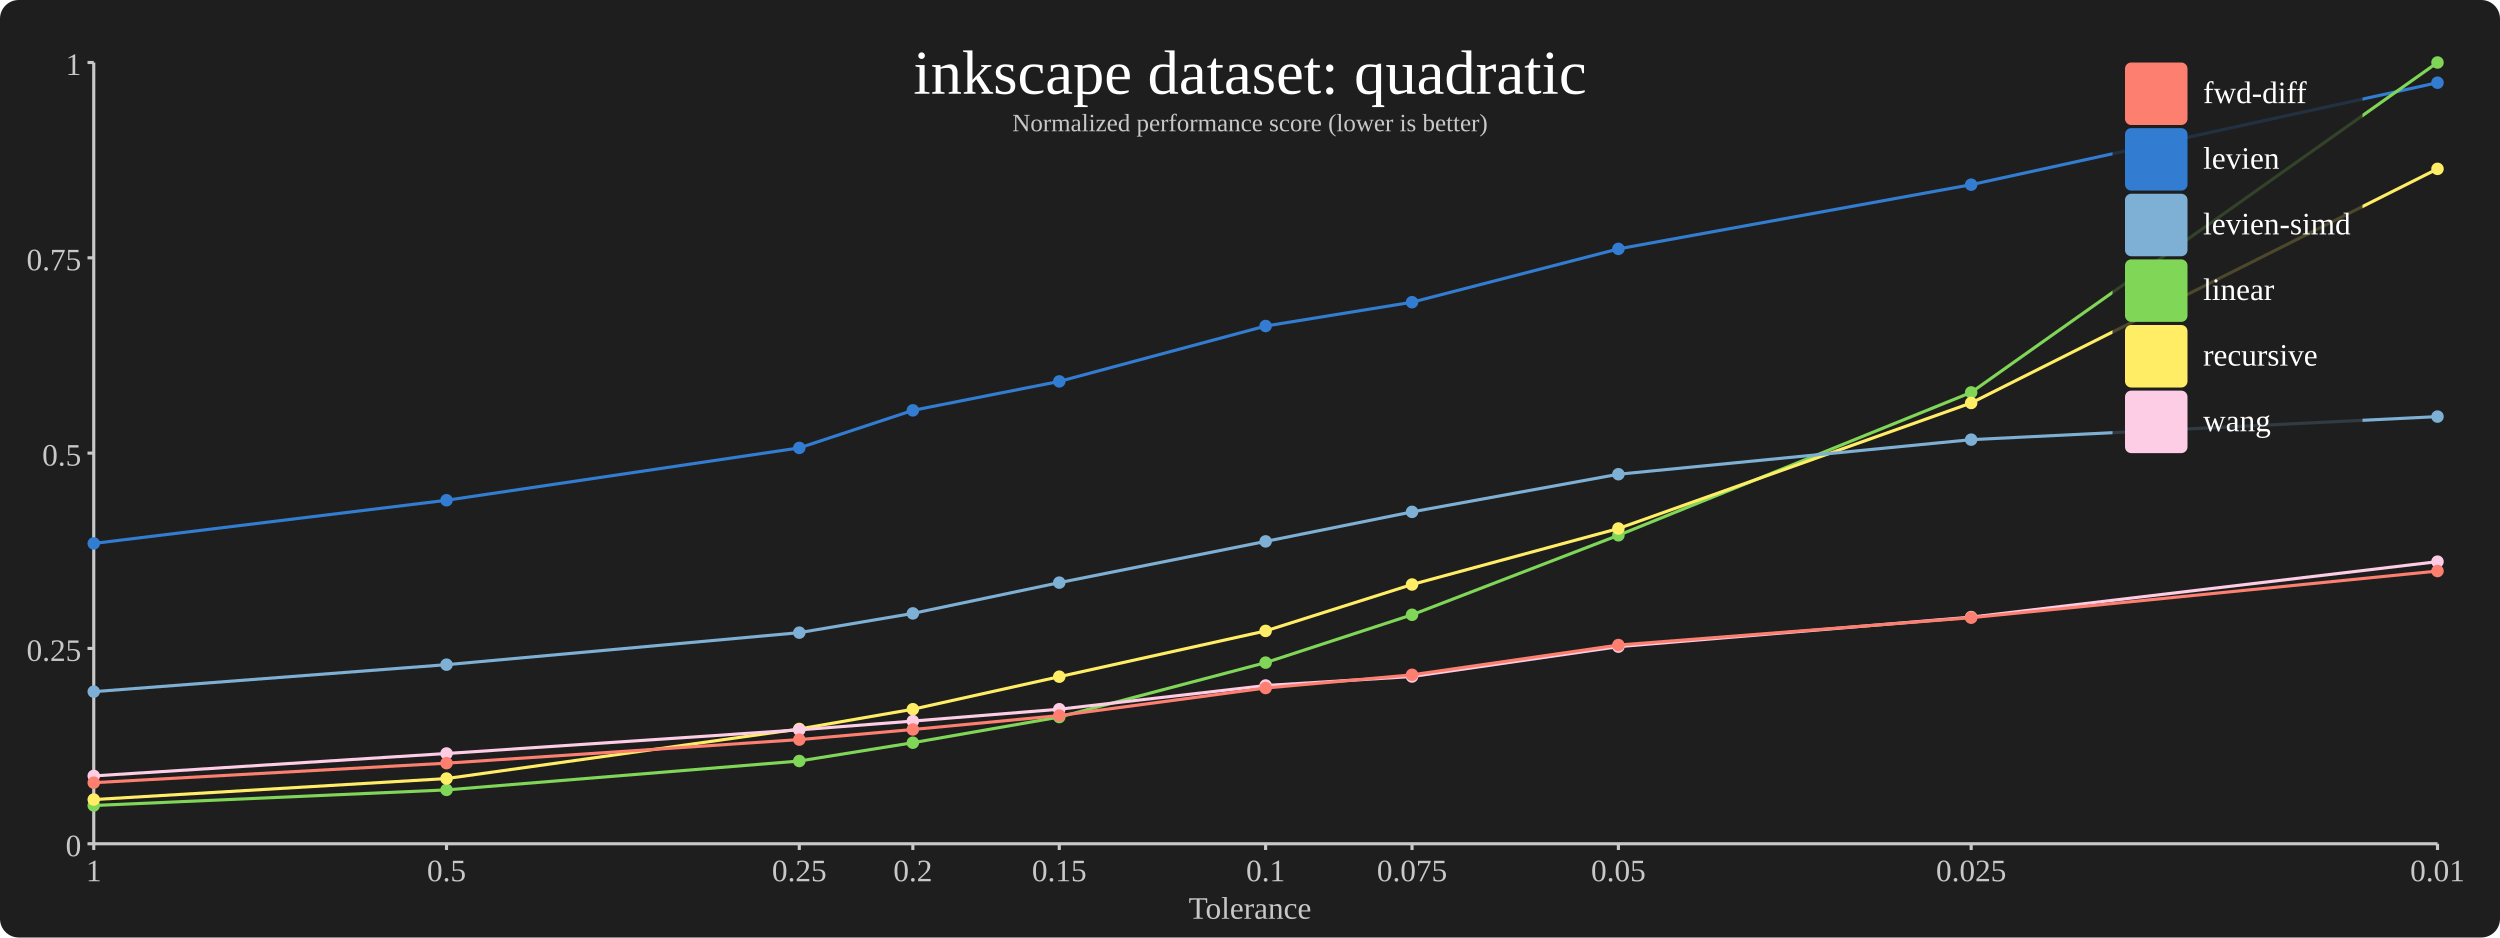
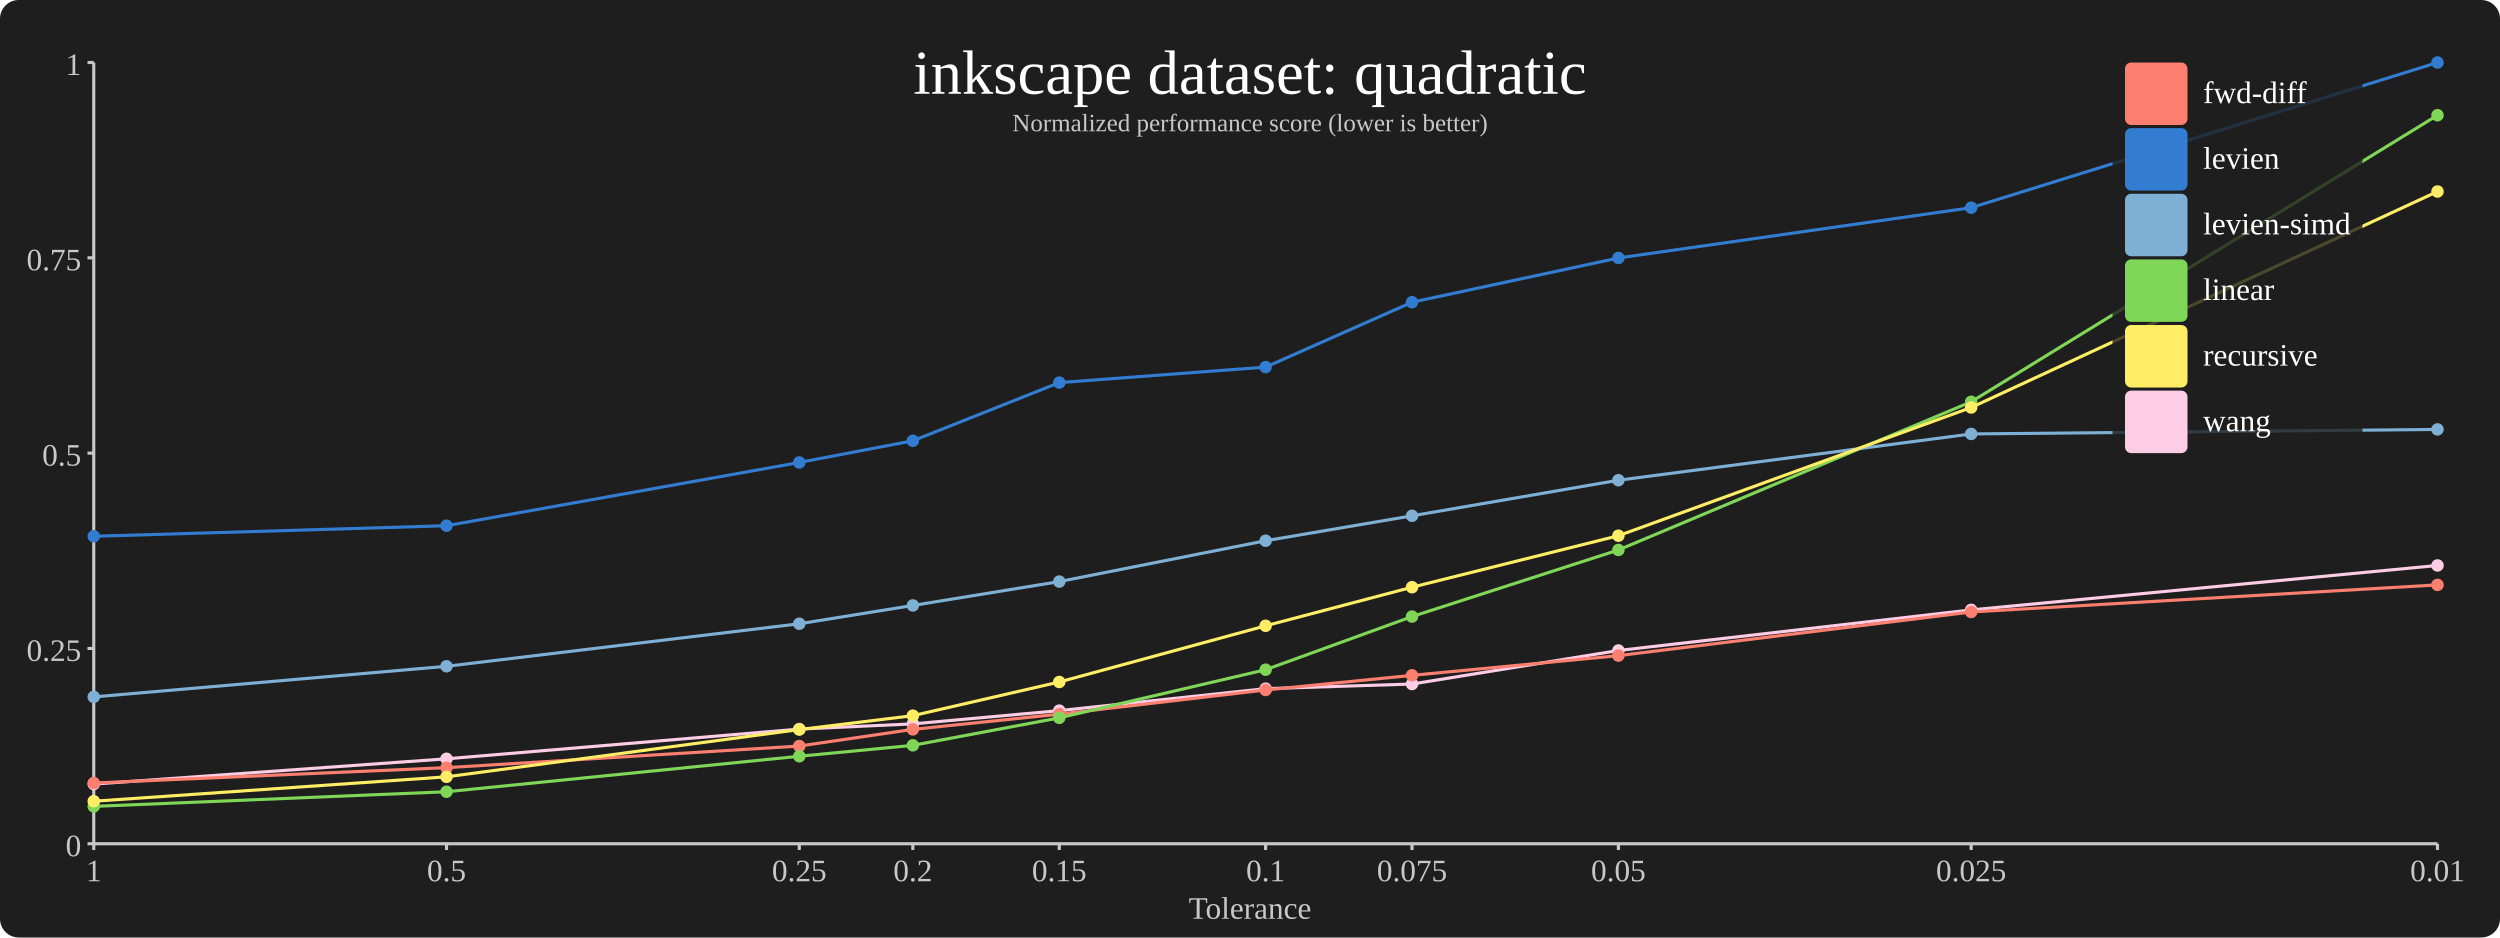
<svg xmlns="http://www.w3.org/2000/svg" viewBox="0 0 800 300">
  <rect x="0" y="0" width="800" height="300" ry="6" style="fill:rgb(30,30,30);stroke:none;fill-opacity:1;stroke-opacity:1;" />
  <path d="M 30 20 L 30 270" style="stroke:rgb(200,200,200);stroke-width:1" />
  <path d="M 30 270 L 780 270" style="stroke:rgb(200,200,200);stroke-width:1" />
  <path d="M 780 270 L 780 272" style="stroke:rgb(200,200,200);stroke-width:1" />
  <text x="780" y="282" style="font-size:10px;fill:rgb(200,200,200);text-anchor:middle;text-align:center;"> 0.01 </text>
  <path d="M 630.772 270 L 630.772 272" style="stroke:rgb(200,200,200);stroke-width:1" />
  <text x="630.772" y="282" style="font-size:10px;fill:rgb(200,200,200);text-anchor:middle;text-align:center;"> 0.025 </text>
  <path d="M 517.886 270 L 517.886 272" style="stroke:rgb(200,200,200);stroke-width:1" />
  <text x="517.886" y="282" style="font-size:10px;fill:rgb(200,200,200);text-anchor:middle;text-align:center;"> 0.05 </text>
  <path d="M 451.852 270 L 451.852 272" style="stroke:rgb(200,200,200);stroke-width:1" />
  <text x="451.852" y="282" style="font-size:10px;fill:rgb(200,200,200);text-anchor:middle;text-align:center;"> 0.075 </text>
  <path d="M 405 270 L 405 272" style="stroke:rgb(200,200,200);stroke-width:1" />
  <text x="405" y="282" style="font-size:10px;fill:rgb(200,200,200);text-anchor:middle;text-align:center;"> 0.1 </text>
  <path d="M 338.966 270 L 338.966 272" style="stroke:rgb(200,200,200);stroke-width:1" />
  <text x="338.966" y="282" style="font-size:10px;fill:rgb(200,200,200);text-anchor:middle;text-align:center;"> 0.15 </text>
  <path d="M 292.114 270 L 292.114 272" style="stroke:rgb(200,200,200);stroke-width:1" />
  <text x="292.114" y="282" style="font-size:10px;fill:rgb(200,200,200);text-anchor:middle;text-align:center;"> 0.2 </text>
  <path d="M 255.773 270 L 255.773 272" style="stroke:rgb(200,200,200);stroke-width:1" />
  <text x="255.773" y="282" style="font-size:10px;fill:rgb(200,200,200);text-anchor:middle;text-align:center;"> 0.25 </text>
  <path d="M 142.886 270 L 142.886 272" style="stroke:rgb(200,200,200);stroke-width:1" />
  <text x="142.886" y="282" style="font-size:10px;fill:rgb(200,200,200);text-anchor:middle;text-align:center;"> 0.5 </text>
  <path d="M 30 270 L 30 272" style="stroke:rgb(200,200,200);stroke-width:1" />
  <text x="30" y="282" style="font-size:10px;fill:rgb(200,200,200);text-anchor:middle;text-align:center;"> 1 </text>
  <path d="M 28 270 L 30 270" style="stroke:rgb(200,200,200);stroke-width:1" />
  <text x="26" y="274" style="font-size:10px;fill:rgb(200,200,200);text-anchor:end;text-align:right;"> 0 </text>
  <path d="M 28 207.5 L 30 207.5" style="stroke:rgb(200,200,200);stroke-width:1" />
  <text x="26" y="211.5" style="font-size:10px;fill:rgb(200,200,200);text-anchor:end;text-align:right;"> 0.25 </text>
  <path d="M 28 145 L 30 145" style="stroke:rgb(200,200,200);stroke-width:1" />
  <text x="26" y="149" style="font-size:10px;fill:rgb(200,200,200);text-anchor:end;text-align:right;"> 0.5 </text>
  <path d="M 28 82.5 L 30 82.5" style="stroke:rgb(200,200,200);stroke-width:1" />
  <text x="26" y="86.5" style="font-size:10px;fill:rgb(200,200,200);text-anchor:end;text-align:right;"> 0.75 </text>
  <path d="M 28 20 L 30 20" style="stroke:rgb(200,200,200);stroke-width:1" />
  <text x="26" y="24" style="font-size:10px;fill:rgb(200,200,200);text-anchor:end;text-align:right;"> 1 </text>
  <text x="400" y="294" style="font-size:10px;fill:rgb(200,200,200);text-anchor:middle;text-align:center;"> Tolerance </text>
-   <circle cx="780" cy="26.458" r="2" style="fill:rgb(50,125,209);stroke:none;fill-opacity:1;stroke-opacity:1;" />
-   <path d="M 780 26.458 L 630.772 59.095" style="stroke:rgb(50,125,209);stroke-width:1" />
-   <circle cx="630.772" cy="59.095" r="2" style="fill:rgb(50,125,209);stroke:none;fill-opacity:1;stroke-opacity:1;" />
-   <path d="M 630.772 59.095 L 517.886 79.642" style="stroke:rgb(50,125,209);stroke-width:1" />
-   <circle cx="517.886" cy="79.642" r="2" style="fill:rgb(50,125,209);stroke:none;fill-opacity:1;stroke-opacity:1;" />
-   <path d="M 517.886 79.642 L 451.852 96.705" style="stroke:rgb(50,125,209);stroke-width:1" />
-   <circle cx="451.852" cy="96.705" r="2" style="fill:rgb(50,125,209);stroke:none;fill-opacity:1;stroke-opacity:1;" />
-   <path d="M 451.852 96.705 L 405 104.325" style="stroke:rgb(50,125,209);stroke-width:1" />
-   <circle cx="405" cy="104.325" r="2" style="fill:rgb(50,125,209);stroke:none;fill-opacity:1;stroke-opacity:1;" />
-   <path d="M 405 104.325 L 338.966 122.047" style="stroke:rgb(50,125,209);stroke-width:1" />
-   <circle cx="338.966" cy="122.047" r="2" style="fill:rgb(50,125,209);stroke:none;fill-opacity:1;stroke-opacity:1;" />
-   <path d="M 338.966 122.047 L 292.114 131.315" style="stroke:rgb(50,125,209);stroke-width:1" />
-   <circle cx="292.114" cy="131.315" r="2" style="fill:rgb(50,125,209);stroke:none;fill-opacity:1;stroke-opacity:1;" />
-   <path d="M 292.114 131.315 L 255.773 143.325" style="stroke:rgb(50,125,209);stroke-width:1" />
-   <circle cx="255.773" cy="143.325" r="2" style="fill:rgb(50,125,209);stroke:none;fill-opacity:1;stroke-opacity:1;" />
-   <path d="M 255.773 143.325 L 142.886 160.08" style="stroke:rgb(50,125,209);stroke-width:1" />
-   <circle cx="142.886" cy="160.08" r="2" style="fill:rgb(50,125,209);stroke:none;fill-opacity:1;stroke-opacity:1;" />
-   <path d="M 142.886 160.08 L 30 173.895" style="stroke:rgb(50,125,209);stroke-width:1" />
-   <circle cx="30" cy="173.895" r="2" style="fill:rgb(50,125,209);stroke:none;fill-opacity:1;stroke-opacity:1;" />
-   <circle cx="780" cy="20" r="2" style="fill:rgb(128,214,87);stroke:none;fill-opacity:1;stroke-opacity:1;" />
-   <path d="M 780 20 L 630.772 125.572" style="stroke:rgb(128,214,87);stroke-width:1" />
-   <circle cx="630.772" cy="125.572" r="2" style="fill:rgb(128,214,87);stroke:none;fill-opacity:1;stroke-opacity:1;" />
-   <path d="M 630.772 125.572 L 517.886 171.293" style="stroke:rgb(128,214,87);stroke-width:1" />
-   <circle cx="517.886" cy="171.293" r="2" style="fill:rgb(128,214,87);stroke:none;fill-opacity:1;stroke-opacity:1;" />
-   <path d="M 517.886 171.293 L 451.852 196.73" style="stroke:rgb(128,214,87);stroke-width:1" />
-   <circle cx="451.852" cy="196.73" r="2" style="fill:rgb(128,214,87);stroke:none;fill-opacity:1;stroke-opacity:1;" />
-   <path d="M 451.852 196.73 L 405 212.04" style="stroke:rgb(128,214,87);stroke-width:1" />
-   <circle cx="405" cy="212.04" r="2" style="fill:rgb(128,214,87);stroke:none;fill-opacity:1;stroke-opacity:1;" />
-   <path d="M 405 212.04 L 338.966 229.452" style="stroke:rgb(128,214,87);stroke-width:1" />
-   <circle cx="338.966" cy="229.452" r="2" style="fill:rgb(128,214,87);stroke:none;fill-opacity:1;stroke-opacity:1;" />
-   <path d="M 338.966 229.452 L 292.114 237.665" style="stroke:rgb(128,214,87);stroke-width:1" />
-   <circle cx="292.114" cy="237.665" r="2" style="fill:rgb(128,214,87);stroke:none;fill-opacity:1;stroke-opacity:1;" />
-   <path d="M 292.114 237.665 L 255.773 243.522" style="stroke:rgb(128,214,87);stroke-width:1" />
-   <circle cx="255.773" cy="243.522" r="2" style="fill:rgb(128,214,87);stroke:none;fill-opacity:1;stroke-opacity:1;" />
-   <path d="M 255.773 243.522 L 142.886 252.768" style="stroke:rgb(128,214,87);stroke-width:1" />
-   <circle cx="142.886" cy="252.768" r="2" style="fill:rgb(128,214,87);stroke:none;fill-opacity:1;stroke-opacity:1;" />
-   <path d="M 142.886 252.768 L 30 257.76" style="stroke:rgb(128,214,87);stroke-width:1" />
-   <circle cx="30" cy="257.76" r="2" style="fill:rgb(128,214,87);stroke:none;fill-opacity:1;stroke-opacity:1;" />
-   <circle cx="780" cy="54.038" r="2" style="fill:rgb(255,238,101);stroke:none;fill-opacity:1;stroke-opacity:1;" />
-   <path d="M 780 54.038 L 630.772 128.947" style="stroke:rgb(255,238,101);stroke-width:1" />
-   <circle cx="630.772" cy="128.947" r="2" style="fill:rgb(255,238,101);stroke:none;fill-opacity:1;stroke-opacity:1;" />
-   <path d="M 630.772 128.947 L 517.886 169.125" style="stroke:rgb(255,238,101);stroke-width:1" />
-   <circle cx="517.886" cy="169.125" r="2" style="fill:rgb(255,238,101);stroke:none;fill-opacity:1;stroke-opacity:1;" />
-   <path d="M 517.886 169.125 L 451.852 187.035" style="stroke:rgb(255,238,101);stroke-width:1" />
-   <circle cx="451.852" cy="187.035" r="2" style="fill:rgb(255,238,101);stroke:none;fill-opacity:1;stroke-opacity:1;" />
-   <path d="M 451.852 187.035 L 405 201.893" style="stroke:rgb(255,238,101);stroke-width:1" />
-   <circle cx="405" cy="201.893" r="2" style="fill:rgb(255,238,101);stroke:none;fill-opacity:1;stroke-opacity:1;" />
-   <path d="M 405 201.893 L 338.966 216.537" style="stroke:rgb(255,238,101);stroke-width:1" />
-   <circle cx="338.966" cy="216.537" r="2" style="fill:rgb(255,238,101);stroke:none;fill-opacity:1;stroke-opacity:1;" />
-   <path d="M 338.966 216.537 L 292.114 226.952" style="stroke:rgb(255,238,101);stroke-width:1" />
-   <circle cx="292.114" cy="226.952" r="2" style="fill:rgb(255,238,101);stroke:none;fill-opacity:1;stroke-opacity:1;" />
-   <path d="M 292.114 226.952 L 255.773 233.268" style="stroke:rgb(255,238,101);stroke-width:1" />
-   <circle cx="255.773" cy="233.268" r="2" style="fill:rgb(255,238,101);stroke:none;fill-opacity:1;stroke-opacity:1;" />
-   <path d="M 255.773 233.268 L 142.886 249.137" style="stroke:rgb(255,238,101);stroke-width:1" />
-   <circle cx="142.886" cy="249.137" r="2" style="fill:rgb(255,238,101);stroke:none;fill-opacity:1;stroke-opacity:1;" />
-   <path d="M 142.886 249.137 L 30 255.855" style="stroke:rgb(255,238,101);stroke-width:1" />
-   <circle cx="30" cy="255.855" r="2" style="fill:rgb(255,238,101);stroke:none;fill-opacity:1;stroke-opacity:1;" />
-   <circle cx="780" cy="133.308" r="2" style="fill:rgb(126,176,213);stroke:none;fill-opacity:1;stroke-opacity:1;" />
-   <path d="M 780 133.308 L 630.772 140.685" style="stroke:rgb(126,176,213);stroke-width:1" />
-   <circle cx="630.772" cy="140.685" r="2" style="fill:rgb(126,176,213);stroke:none;fill-opacity:1;stroke-opacity:1;" />
-   <path d="M 630.772 140.685 L 517.886 151.752" style="stroke:rgb(126,176,213);stroke-width:1" />
-   <circle cx="517.886" cy="151.752" r="2" style="fill:rgb(126,176,213);stroke:none;fill-opacity:1;stroke-opacity:1;" />
-   <path d="M 517.886 151.752 L 451.852 163.798" style="stroke:rgb(126,176,213);stroke-width:1" />
-   <circle cx="451.852" cy="163.798" r="2" style="fill:rgb(126,176,213);stroke:none;fill-opacity:1;stroke-opacity:1;" />
-   <path d="M 451.852 163.798 L 405 173.245" style="stroke:rgb(126,176,213);stroke-width:1" />
-   <circle cx="405" cy="173.245" r="2" style="fill:rgb(126,176,213);stroke:none;fill-opacity:1;stroke-opacity:1;" />
-   <path d="M 405 173.245 L 338.966 186.442" style="stroke:rgb(126,176,213);stroke-width:1" />
-   <circle cx="338.966" cy="186.442" r="2" style="fill:rgb(126,176,213);stroke:none;fill-opacity:1;stroke-opacity:1;" />
-   <path d="M 338.966 186.442 L 292.114 196.285" style="stroke:rgb(126,176,213);stroke-width:1" />
-   <circle cx="292.114" cy="196.285" r="2" style="fill:rgb(126,176,213);stroke:none;fill-opacity:1;stroke-opacity:1;" />
-   <path d="M 292.114 196.285 L 255.773 202.445" style="stroke:rgb(126,176,213);stroke-width:1" />
-   <circle cx="255.773" cy="202.445" r="2" style="fill:rgb(126,176,213);stroke:none;fill-opacity:1;stroke-opacity:1;" />
-   <path d="M 255.773 202.445 L 142.886 212.69" style="stroke:rgb(126,176,213);stroke-width:1" />
-   <circle cx="142.886" cy="212.69" r="2" style="fill:rgb(126,176,213);stroke:none;fill-opacity:1;stroke-opacity:1;" />
-   <path d="M 142.886 212.69 L 30 221.327" style="stroke:rgb(126,176,213);stroke-width:1" />
-   <circle cx="30" cy="221.327" r="2" style="fill:rgb(126,176,213);stroke:none;fill-opacity:1;stroke-opacity:1;" />
-   <circle cx="780" cy="179.725" r="2" style="fill:rgb(253,204,229);stroke:none;fill-opacity:1;stroke-opacity:1;" />
-   <path d="M 780 179.725 L 630.772 197.475" style="stroke:rgb(253,204,229);stroke-width:1" />
-   <circle cx="630.772" cy="197.475" r="2" style="fill:rgb(253,204,229);stroke:none;fill-opacity:1;stroke-opacity:1;" />
-   <path d="M 630.772 197.475 L 517.886 206.923" style="stroke:rgb(253,204,229);stroke-width:1" />
-   <circle cx="517.886" cy="206.923" r="2" style="fill:rgb(253,204,229);stroke:none;fill-opacity:1;stroke-opacity:1;" />
-   <path d="M 517.886 206.923 L 451.852 216.478" style="stroke:rgb(253,204,229);stroke-width:1" />
-   <circle cx="451.852" cy="216.478" r="2" style="fill:rgb(253,204,229);stroke:none;fill-opacity:1;stroke-opacity:1;" />
-   <path d="M 451.852 216.478 L 405 219.365" style="stroke:rgb(253,204,229);stroke-width:1" />
-   <circle cx="405" cy="219.365" r="2" style="fill:rgb(253,204,229);stroke:none;fill-opacity:1;stroke-opacity:1;" />
-   <path d="M 405 219.365 L 338.966 226.947" style="stroke:rgb(253,204,229);stroke-width:1" />
-   <circle cx="338.966" cy="226.947" r="2" style="fill:rgb(253,204,229);stroke:none;fill-opacity:1;stroke-opacity:1;" />
-   <path d="M 338.966 226.947 L 292.114 230.74" style="stroke:rgb(253,204,229);stroke-width:1" />
-   <circle cx="292.114" cy="230.74" r="2" style="fill:rgb(253,204,229);stroke:none;fill-opacity:1;stroke-opacity:1;" />
-   <path d="M 292.114 230.74 L 255.773 233.555" style="stroke:rgb(253,204,229);stroke-width:1" />
-   <circle cx="255.773" cy="233.555" r="2" style="fill:rgb(253,204,229);stroke:none;fill-opacity:1;stroke-opacity:1;" />
-   <path d="M 255.773 233.555 L 142.886 241.115" style="stroke:rgb(253,204,229);stroke-width:1" />
-   <circle cx="142.886" cy="241.115" r="2" style="fill:rgb(253,204,229);stroke:none;fill-opacity:1;stroke-opacity:1;" />
-   <path d="M 142.886 241.115 L 30 248.287" style="stroke:rgb(253,204,229);stroke-width:1" />
-   <circle cx="30" cy="248.287" r="2" style="fill:rgb(253,204,229);stroke:none;fill-opacity:1;stroke-opacity:1;" />
-   <circle cx="780" cy="182.732" r="2" style="fill:rgb(253,127,111);stroke:none;fill-opacity:1;stroke-opacity:1;" />
-   <path d="M 780 182.732 L 630.772 197.657" style="stroke:rgb(253,127,111);stroke-width:1" />
-   <circle cx="630.772" cy="197.657" r="2" style="fill:rgb(253,127,111);stroke:none;fill-opacity:1;stroke-opacity:1;" />
-   <path d="M 630.772 197.657 L 517.886 206.41" style="stroke:rgb(253,127,111);stroke-width:1" />
-   <circle cx="517.886" cy="206.41" r="2" style="fill:rgb(253,127,111);stroke:none;fill-opacity:1;stroke-opacity:1;" />
-   <path d="M 517.886 206.41 L 451.852 215.938" style="stroke:rgb(253,127,111);stroke-width:1" />
-   <circle cx="451.852" cy="215.938" r="2" style="fill:rgb(253,127,111);stroke:none;fill-opacity:1;stroke-opacity:1;" />
-   <path d="M 451.852 215.938 L 405 220.16" style="stroke:rgb(253,127,111);stroke-width:1" />
-   <circle cx="405" cy="220.16" r="2" style="fill:rgb(253,127,111);stroke:none;fill-opacity:1;stroke-opacity:1;" />
-   <path d="M 405 220.16 L 338.966 228.975" style="stroke:rgb(253,127,111);stroke-width:1" />
-   <circle cx="338.966" cy="228.975" r="2" style="fill:rgb(253,127,111);stroke:none;fill-opacity:1;stroke-opacity:1;" />
-   <path d="M 338.966 228.975 L 292.114 233.433" style="stroke:rgb(253,127,111);stroke-width:1" />
-   <circle cx="292.114" cy="233.433" r="2" style="fill:rgb(253,127,111);stroke:none;fill-opacity:1;stroke-opacity:1;" />
-   <path d="M 292.114 233.433 L 255.773 236.675" style="stroke:rgb(253,127,111);stroke-width:1" />
-   <circle cx="255.773" cy="236.675" r="2" style="fill:rgb(253,127,111);stroke:none;fill-opacity:1;stroke-opacity:1;" />
-   <path d="M 255.773 236.675 L 142.886 244.21" style="stroke:rgb(253,127,111);stroke-width:1" />
-   <circle cx="142.886" cy="244.21" r="2" style="fill:rgb(253,127,111);stroke:none;fill-opacity:1;stroke-opacity:1;" />
-   <path d="M 142.886 244.21 L 30 250.455" style="stroke:rgb(253,127,111);stroke-width:1" />
-   <circle cx="30" cy="250.455" r="2" style="fill:rgb(253,127,111);stroke:none;fill-opacity:1;stroke-opacity:1;" />
+   <circle cx="780" cy="180.942" r="2" style="fill:rgb(253,204,229);stroke:none;fill-opacity:1;stroke-opacity:1;" />
+   <path d="M 780 180.942 L 630.772 195.162" style="stroke:rgb(253,204,229);stroke-width:1" />
+   <circle cx="630.772" cy="195.162" r="2" style="fill:rgb(253,204,229);stroke:none;fill-opacity:1;stroke-opacity:1;" />
+   <path d="M 630.772 195.162 L 517.886 208.157" style="stroke:rgb(253,204,229);stroke-width:1" />
+   <circle cx="517.886" cy="208.157" r="2" style="fill:rgb(253,204,229);stroke:none;fill-opacity:1;stroke-opacity:1;" />
+   <path d="M 517.886 208.157 L 451.852 218.887" style="stroke:rgb(253,204,229);stroke-width:1" />
+   <circle cx="451.852" cy="218.887" r="2" style="fill:rgb(253,204,229);stroke:none;fill-opacity:1;stroke-opacity:1;" />
+   <path d="M 451.852 218.887 L 405 220.365" style="stroke:rgb(253,204,229);stroke-width:1" />
+   <circle cx="405" cy="220.365" r="2" style="fill:rgb(253,204,229);stroke:none;fill-opacity:1;stroke-opacity:1;" />
+   <path d="M 405 220.365 L 338.966 227.397" style="stroke:rgb(253,204,229);stroke-width:1" />
+   <circle cx="338.966" cy="227.397" r="2" style="fill:rgb(253,204,229);stroke:none;fill-opacity:1;stroke-opacity:1;" />
+   <path d="M 338.966 227.397 L 292.114 231.637" style="stroke:rgb(253,204,229);stroke-width:1" />
+   <circle cx="292.114" cy="231.637" r="2" style="fill:rgb(253,204,229);stroke:none;fill-opacity:1;stroke-opacity:1;" />
+   <path d="M 292.114 231.637 L 255.773 233.305" style="stroke:rgb(253,204,229);stroke-width:1" />
+   <circle cx="255.773" cy="233.305" r="2" style="fill:rgb(253,204,229);stroke:none;fill-opacity:1;stroke-opacity:1;" />
+   <path d="M 255.773 233.305 L 142.886 242.815" style="stroke:rgb(253,204,229);stroke-width:1" />
+   <circle cx="142.886" cy="242.815" r="2" style="fill:rgb(253,204,229);stroke:none;fill-opacity:1;stroke-opacity:1;" />
+   <path d="M 142.886 242.815 L 30 250.895" style="stroke:rgb(253,204,229);stroke-width:1" />
+   <circle cx="30" cy="250.895" r="2" style="fill:rgb(253,204,229);stroke:none;fill-opacity:1;stroke-opacity:1;" />
+   <circle cx="780" cy="187.162" r="2" style="fill:rgb(253,127,111);stroke:none;fill-opacity:1;stroke-opacity:1;" />
+   <path d="M 780 187.162 L 630.772 195.83" style="stroke:rgb(253,127,111);stroke-width:1" />
+   <circle cx="630.772" cy="195.83" r="2" style="fill:rgb(253,127,111);stroke:none;fill-opacity:1;stroke-opacity:1;" />
+   <path d="M 630.772 195.83 L 517.886 209.803" style="stroke:rgb(253,127,111);stroke-width:1" />
+   <circle cx="517.886" cy="209.803" r="2" style="fill:rgb(253,127,111);stroke:none;fill-opacity:1;stroke-opacity:1;" />
+   <path d="M 517.886 209.803 L 451.852 216.105" style="stroke:rgb(253,127,111);stroke-width:1" />
+   <circle cx="451.852" cy="216.105" r="2" style="fill:rgb(253,127,111);stroke:none;fill-opacity:1;stroke-opacity:1;" />
+   <path d="M 451.852 216.105 L 405 220.787" style="stroke:rgb(253,127,111);stroke-width:1" />
+   <circle cx="405" cy="220.787" r="2" style="fill:rgb(253,127,111);stroke:none;fill-opacity:1;stroke-opacity:1;" />
+   <path d="M 405 220.787 L 338.966 228.52" style="stroke:rgb(253,127,111);stroke-width:1" />
+   <circle cx="338.966" cy="228.52" r="2" style="fill:rgb(253,127,111);stroke:none;fill-opacity:1;stroke-opacity:1;" />
+   <path d="M 338.966 228.52 L 292.114 233.395" style="stroke:rgb(253,127,111);stroke-width:1" />
+   <circle cx="292.114" cy="233.395" r="2" style="fill:rgb(253,127,111);stroke:none;fill-opacity:1;stroke-opacity:1;" />
+   <path d="M 292.114 233.395 L 255.773 238.735" style="stroke:rgb(253,127,111);stroke-width:1" />
+   <circle cx="255.773" cy="238.735" r="2" style="fill:rgb(253,127,111);stroke:none;fill-opacity:1;stroke-opacity:1;" />
+   <path d="M 255.773 238.735 L 142.886 245.647" style="stroke:rgb(253,127,111);stroke-width:1" />
+   <circle cx="142.886" cy="245.647" r="2" style="fill:rgb(253,127,111);stroke:none;fill-opacity:1;stroke-opacity:1;" />
+   <path d="M 142.886 245.647 L 30 250.56" style="stroke:rgb(253,127,111);stroke-width:1" />
+   <circle cx="30" cy="250.56" r="2" style="fill:rgb(253,127,111);stroke:none;fill-opacity:1;stroke-opacity:1;" />
+   <circle cx="780" cy="36.872" r="2" style="fill:rgb(128,214,87);stroke:none;fill-opacity:1;stroke-opacity:1;" />
+   <path d="M 780 36.872 L 630.772 128.577" style="stroke:rgb(128,214,87);stroke-width:1" />
+   <circle cx="630.772" cy="128.577" r="2" style="fill:rgb(128,214,87);stroke:none;fill-opacity:1;stroke-opacity:1;" />
+   <path d="M 630.772 128.577 L 517.886 175.99" style="stroke:rgb(128,214,87);stroke-width:1" />
+   <circle cx="517.886" cy="175.99" r="2" style="fill:rgb(128,214,87);stroke:none;fill-opacity:1;stroke-opacity:1;" />
+   <path d="M 517.886 175.99 L 451.852 197.298" style="stroke:rgb(128,214,87);stroke-width:1" />
+   <circle cx="451.852" cy="197.298" r="2" style="fill:rgb(128,214,87);stroke:none;fill-opacity:1;stroke-opacity:1;" />
+   <path d="M 451.852 197.298 L 405 214.305" style="stroke:rgb(128,214,87);stroke-width:1" />
+   <circle cx="405" cy="214.305" r="2" style="fill:rgb(128,214,87);stroke:none;fill-opacity:1;stroke-opacity:1;" />
+   <path d="M 405 214.305 L 338.966 229.708" style="stroke:rgb(128,214,87);stroke-width:1" />
+   <circle cx="338.966" cy="229.708" r="2" style="fill:rgb(128,214,87);stroke:none;fill-opacity:1;stroke-opacity:1;" />
+   <path d="M 338.966 229.708 L 292.114 238.502" style="stroke:rgb(128,214,87);stroke-width:1" />
+   <circle cx="292.114" cy="238.502" r="2" style="fill:rgb(128,214,87);stroke:none;fill-opacity:1;stroke-opacity:1;" />
+   <path d="M 292.114 238.502 L 255.773 241.995" style="stroke:rgb(128,214,87);stroke-width:1" />
+   <circle cx="255.773" cy="241.995" r="2" style="fill:rgb(128,214,87);stroke:none;fill-opacity:1;stroke-opacity:1;" />
+   <path d="M 255.773 241.995 L 142.886 253.355" style="stroke:rgb(128,214,87);stroke-width:1" />
+   <circle cx="142.886" cy="253.355" r="2" style="fill:rgb(128,214,87);stroke:none;fill-opacity:1;stroke-opacity:1;" />
+   <path d="M 142.886 253.355 L 30 258.045" style="stroke:rgb(128,214,87);stroke-width:1" />
+   <circle cx="30" cy="258.045" r="2" style="fill:rgb(128,214,87);stroke:none;fill-opacity:1;stroke-opacity:1;" />
+   <circle cx="780" cy="137.412" r="2" style="fill:rgb(126,176,213);stroke:none;fill-opacity:1;stroke-opacity:1;" />
+   <path d="M 780 137.412 L 630.772 138.86" style="stroke:rgb(126,176,213);stroke-width:1" />
+   <circle cx="630.772" cy="138.86" r="2" style="fill:rgb(126,176,213);stroke:none;fill-opacity:1;stroke-opacity:1;" />
+   <path d="M 630.772 138.86 L 517.886 153.67" style="stroke:rgb(126,176,213);stroke-width:1" />
+   <circle cx="517.886" cy="153.67" r="2" style="fill:rgb(126,176,213);stroke:none;fill-opacity:1;stroke-opacity:1;" />
+   <path d="M 517.886 153.67 L 451.852 165.058" style="stroke:rgb(126,176,213);stroke-width:1" />
+   <circle cx="451.852" cy="165.058" r="2" style="fill:rgb(126,176,213);stroke:none;fill-opacity:1;stroke-opacity:1;" />
+   <path d="M 451.852 165.058 L 405 173.032" style="stroke:rgb(126,176,213);stroke-width:1" />
+   <circle cx="405" cy="173.032" r="2" style="fill:rgb(126,176,213);stroke:none;fill-opacity:1;stroke-opacity:1;" />
+   <path d="M 405 173.032 L 338.966 186.107" style="stroke:rgb(126,176,213);stroke-width:1" />
+   <circle cx="338.966" cy="186.107" r="2" style="fill:rgb(126,176,213);stroke:none;fill-opacity:1;stroke-opacity:1;" />
+   <path d="M 338.966 186.107 L 292.114 193.743" style="stroke:rgb(126,176,213);stroke-width:1" />
+   <circle cx="292.114" cy="193.743" r="2" style="fill:rgb(126,176,213);stroke:none;fill-opacity:1;stroke-opacity:1;" />
+   <path d="M 292.114 193.743 L 255.773 199.6" style="stroke:rgb(126,176,213);stroke-width:1" />
+   <circle cx="255.773" cy="199.6" r="2" style="fill:rgb(126,176,213);stroke:none;fill-opacity:1;stroke-opacity:1;" />
+   <path d="M 255.773 199.6 L 142.886 213.21" style="stroke:rgb(126,176,213);stroke-width:1" />
+   <circle cx="142.886" cy="213.21" r="2" style="fill:rgb(126,176,213);stroke:none;fill-opacity:1;stroke-opacity:1;" />
+   <path d="M 142.886 213.21 L 30 223.01" style="stroke:rgb(126,176,213);stroke-width:1" />
+   <circle cx="30" cy="223.01" r="2" style="fill:rgb(126,176,213);stroke:none;fill-opacity:1;stroke-opacity:1;" />
+   <circle cx="780" cy="20" r="2" style="fill:rgb(50,125,209);stroke:none;fill-opacity:1;stroke-opacity:1;" />
+   <path d="M 780 20 L 630.772 66.46" style="stroke:rgb(50,125,209);stroke-width:1" />
+   <circle cx="630.772" cy="66.46" r="2" style="fill:rgb(50,125,209);stroke:none;fill-opacity:1;stroke-opacity:1;" />
+   <path d="M 630.772 66.46 L 517.886 82.55" style="stroke:rgb(50,125,209);stroke-width:1" />
+   <circle cx="517.886" cy="82.55" r="2" style="fill:rgb(50,125,209);stroke:none;fill-opacity:1;stroke-opacity:1;" />
+   <path d="M 517.886 82.55 L 451.852 96.708" style="stroke:rgb(50,125,209);stroke-width:1" />
+   <circle cx="451.852" cy="96.708" r="2" style="fill:rgb(50,125,209);stroke:none;fill-opacity:1;stroke-opacity:1;" />
+   <path d="M 451.852 96.708 L 405 117.468" style="stroke:rgb(50,125,209);stroke-width:1" />
+   <circle cx="405" cy="117.468" r="2" style="fill:rgb(50,125,209);stroke:none;fill-opacity:1;stroke-opacity:1;" />
+   <path d="M 405 117.468 L 338.966 122.432" style="stroke:rgb(50,125,209);stroke-width:1" />
+   <circle cx="338.966" cy="122.432" r="2" style="fill:rgb(50,125,209);stroke:none;fill-opacity:1;stroke-opacity:1;" />
+   <path d="M 338.966 122.432 L 292.114 141.048" style="stroke:rgb(50,125,209);stroke-width:1" />
+   <circle cx="292.114" cy="141.048" r="2" style="fill:rgb(50,125,209);stroke:none;fill-opacity:1;stroke-opacity:1;" />
+   <path d="M 292.114 141.048 L 255.773 147.988" style="stroke:rgb(50,125,209);stroke-width:1" />
+   <circle cx="255.773" cy="147.988" r="2" style="fill:rgb(50,125,209);stroke:none;fill-opacity:1;stroke-opacity:1;" />
+   <path d="M 255.773 147.988 L 142.886 168.228" style="stroke:rgb(50,125,209);stroke-width:1" />
+   <circle cx="142.886" cy="168.228" r="2" style="fill:rgb(50,125,209);stroke:none;fill-opacity:1;stroke-opacity:1;" />
+   <path d="M 142.886 168.228 L 30 171.613" style="stroke:rgb(50,125,209);stroke-width:1" />
+   <circle cx="30" cy="171.613" r="2" style="fill:rgb(50,125,209);stroke:none;fill-opacity:1;stroke-opacity:1;" />
+   <circle cx="780" cy="61.285" r="2" style="fill:rgb(255,238,101);stroke:none;fill-opacity:1;stroke-opacity:1;" />
+   <path d="M 780 61.285 L 630.772 130.395" style="stroke:rgb(255,238,101);stroke-width:1" />
+   <circle cx="630.772" cy="130.395" r="2" style="fill:rgb(255,238,101);stroke:none;fill-opacity:1;stroke-opacity:1;" />
+   <path d="M 630.772 130.395 L 517.886 171.425" style="stroke:rgb(255,238,101);stroke-width:1" />
+   <circle cx="517.886" cy="171.425" r="2" style="fill:rgb(255,238,101);stroke:none;fill-opacity:1;stroke-opacity:1;" />
+   <path d="M 517.886 171.425 L 451.852 187.905" style="stroke:rgb(255,238,101);stroke-width:1" />
+   <circle cx="451.852" cy="187.905" r="2" style="fill:rgb(255,238,101);stroke:none;fill-opacity:1;stroke-opacity:1;" />
+   <path d="M 451.852 187.905 L 405 200.255" style="stroke:rgb(255,238,101);stroke-width:1" />
+   <circle cx="405" cy="200.255" r="2" style="fill:rgb(255,238,101);stroke:none;fill-opacity:1;stroke-opacity:1;" />
+   <path d="M 405 200.255 L 338.966 218.235" style="stroke:rgb(255,238,101);stroke-width:1" />
+   <circle cx="338.966" cy="218.235" r="2" style="fill:rgb(255,238,101);stroke:none;fill-opacity:1;stroke-opacity:1;" />
+   <path d="M 338.966 218.235 L 292.114 229.01" style="stroke:rgb(255,238,101);stroke-width:1" />
+   <circle cx="292.114" cy="229.01" r="2" style="fill:rgb(255,238,101);stroke:none;fill-opacity:1;stroke-opacity:1;" />
+   <path d="M 292.114 229.01 L 255.773 233.458" style="stroke:rgb(255,238,101);stroke-width:1" />
+   <circle cx="255.773" cy="233.458" r="2" style="fill:rgb(255,238,101);stroke:none;fill-opacity:1;stroke-opacity:1;" />
+   <path d="M 255.773 233.458 L 142.886 248.583" style="stroke:rgb(255,238,101);stroke-width:1" />
+   <circle cx="142.886" cy="248.583" r="2" style="fill:rgb(255,238,101);stroke:none;fill-opacity:1;stroke-opacity:1;" />
+   <path d="M 142.886 248.583 L 30 256.392" style="stroke:rgb(255,238,101);stroke-width:1" />
+   <circle cx="30" cy="256.392" r="2" style="fill:rgb(255,238,101);stroke:none;fill-opacity:1;stroke-opacity:1;" />
  <rect x="676" y="16" width="80" height="133" ry="4" style="fill:rgb(30,30,30);stroke:none;fill-opacity:0.8;stroke-opacity:1;" />
  <rect x="680" y="20" width="20" height="20" ry="2" style="fill:rgb(253,127,111);stroke:none;fill-opacity:1;stroke-opacity:1;" />
  <text x="705" y="33" style="font-size:10px;fill:rgb(255,255,255);text-anchor:start;text-align:left;"> fwd-diff </text>
  <rect x="680" y="41" width="20" height="20" ry="2" style="fill:rgb(50,125,209);stroke:none;fill-opacity:1;stroke-opacity:1;" />
  <text x="705" y="54" style="font-size:10px;fill:rgb(255,255,255);text-anchor:start;text-align:left;"> levien </text>
  <rect x="680" y="62" width="20" height="20" ry="2" style="fill:rgb(126,176,213);stroke:none;fill-opacity:1;stroke-opacity:1;" />
  <text x="705" y="75" style="font-size:10px;fill:rgb(255,255,255);text-anchor:start;text-align:left;"> levien-simd </text>
  <rect x="680" y="83" width="20" height="20" ry="2" style="fill:rgb(128,214,87);stroke:none;fill-opacity:1;stroke-opacity:1;" />
  <text x="705" y="96" style="font-size:10px;fill:rgb(255,255,255);text-anchor:start;text-align:left;"> linear </text>
  <rect x="680" y="104" width="20" height="20" ry="2" style="fill:rgb(255,238,101);stroke:none;fill-opacity:1;stroke-opacity:1;" />
  <text x="705" y="117" style="font-size:10px;fill:rgb(255,255,255);text-anchor:start;text-align:left;"> recursive </text>
  <rect x="680" y="125" width="20" height="20" ry="2" style="fill:rgb(253,204,229);stroke:none;fill-opacity:1;stroke-opacity:1;" />
  <text x="705" y="138" style="font-size:10px;fill:rgb(255,255,255);text-anchor:start;text-align:left;"> wang </text>
  <text x="400" y="30" style="font-size:20px;fill:rgb(255,255,255);text-anchor:middle;text-align:center;"> inkscape dataset: quadratic </text>
  <text x="400" y="42" style="font-size:8px;fill:rgb(200,200,200);text-anchor:middle;text-align:center;"> Normalized performance score (lower is better) </text>
</svg>
